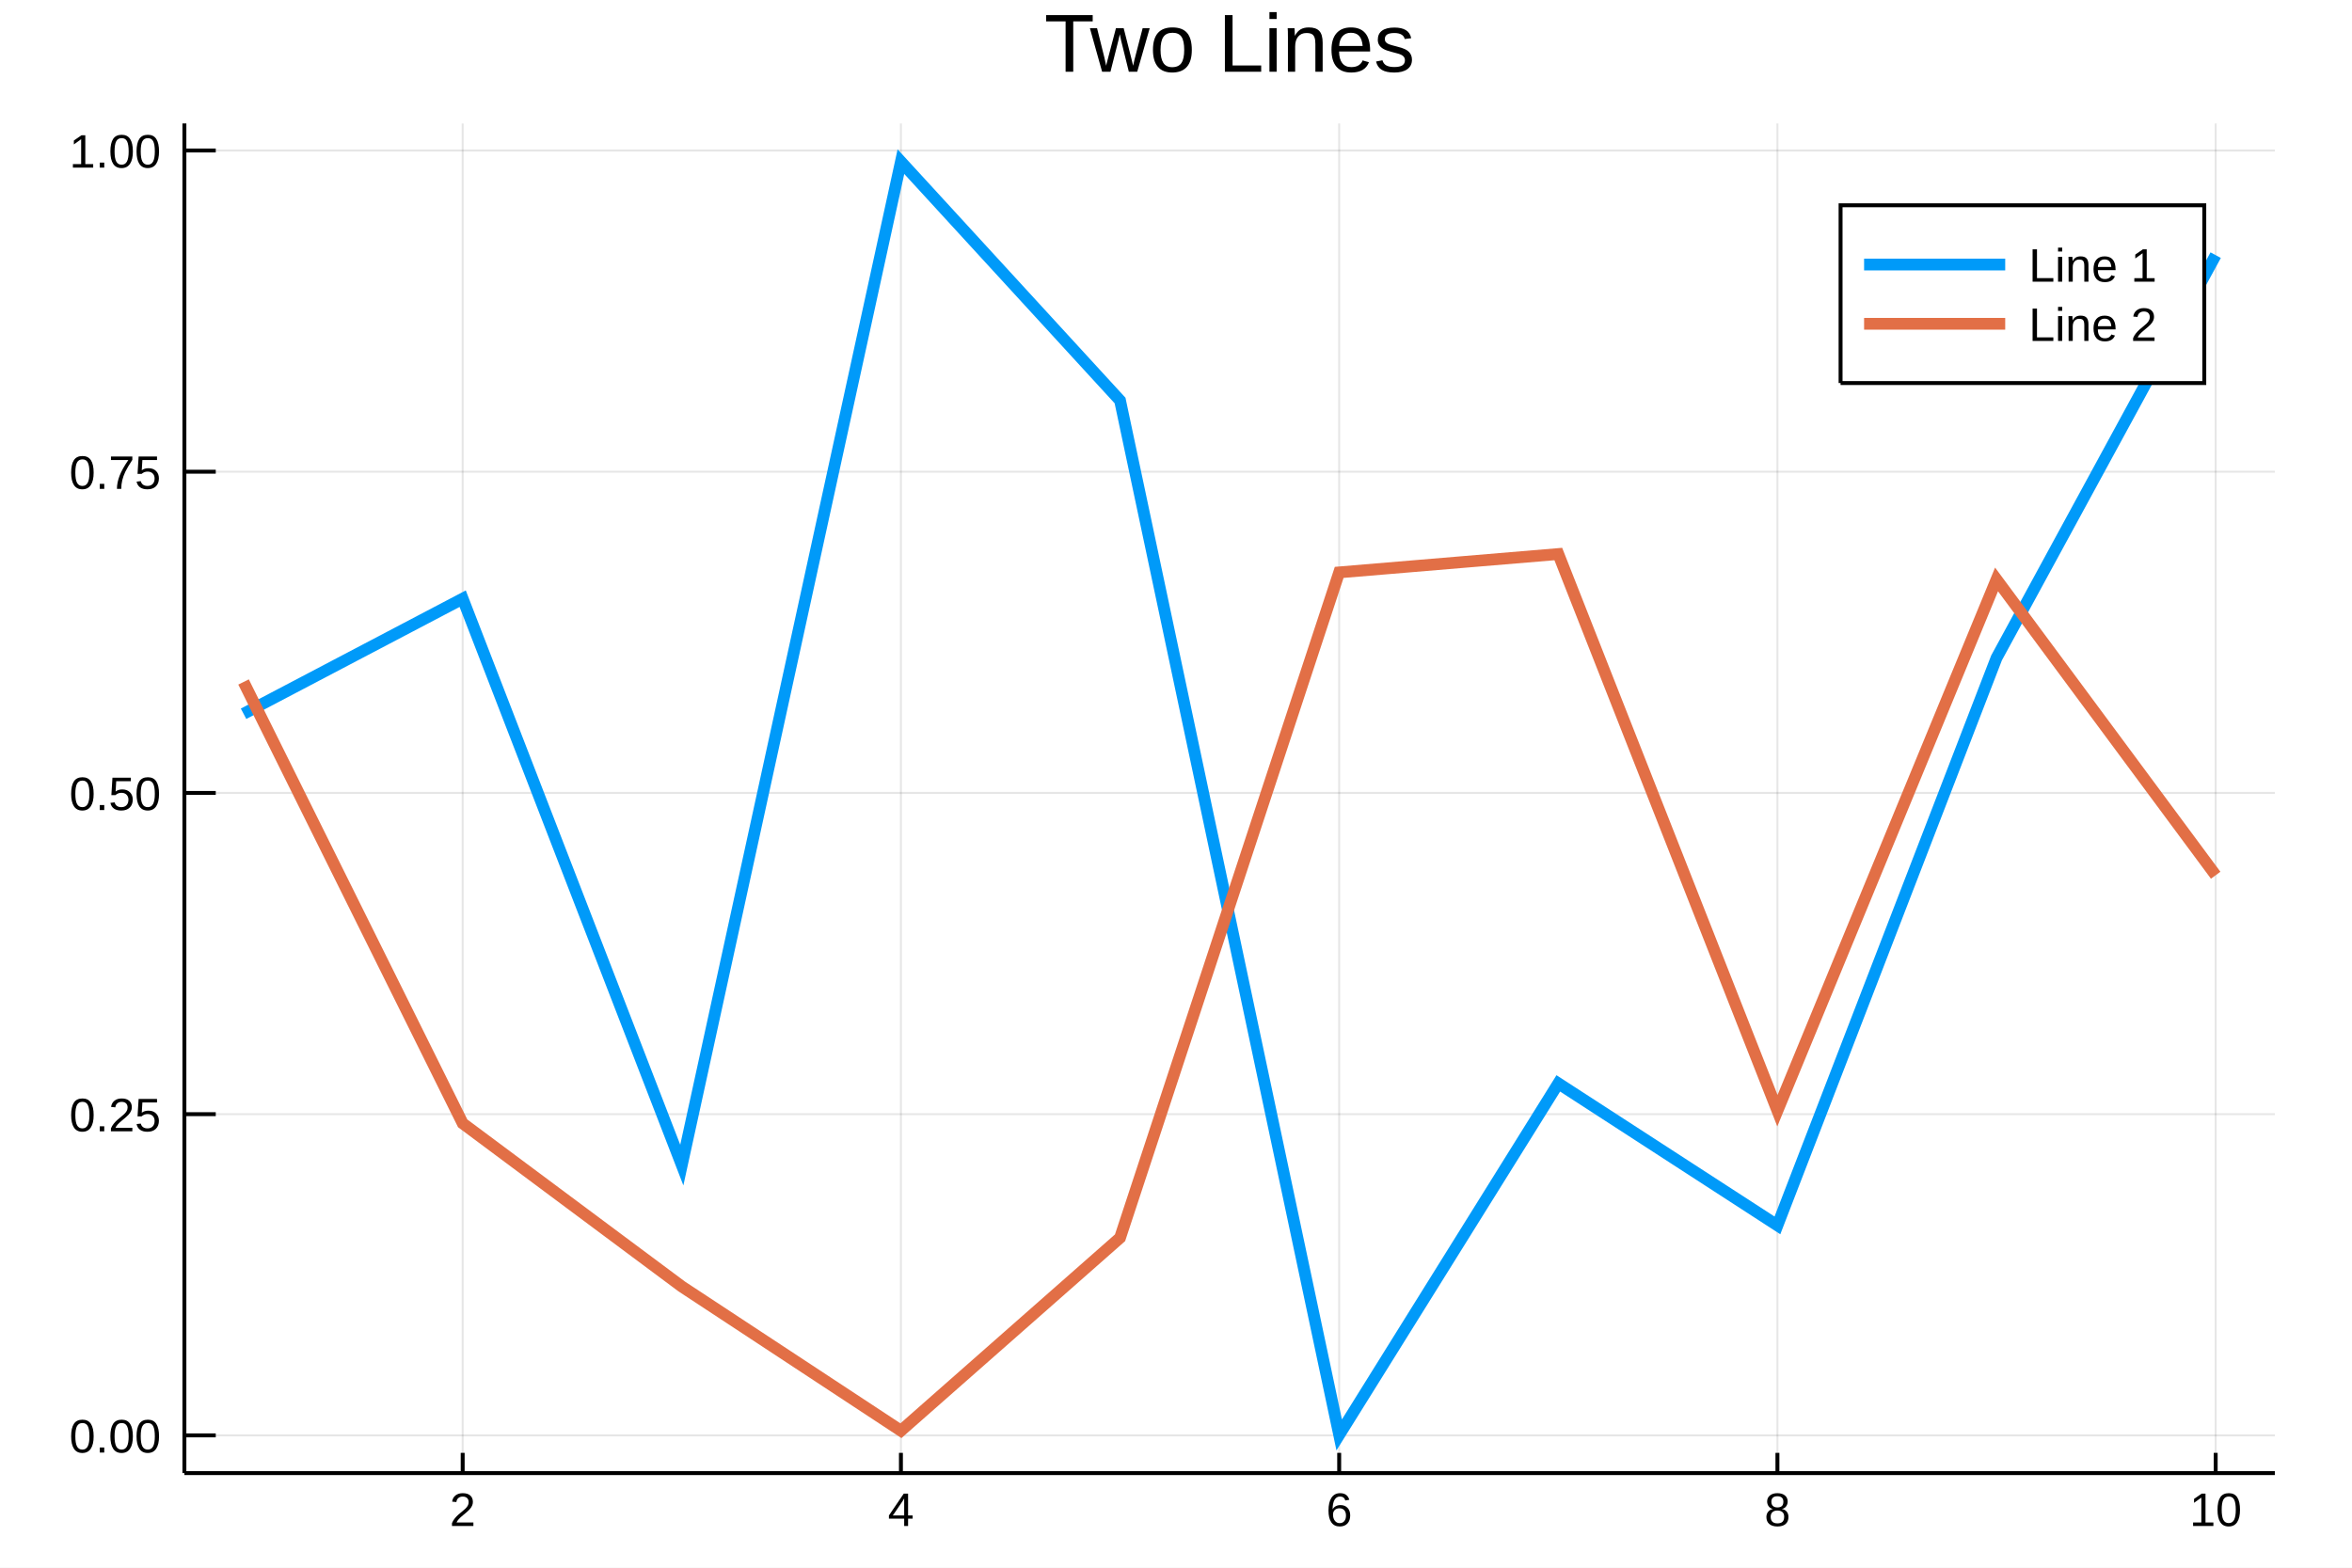
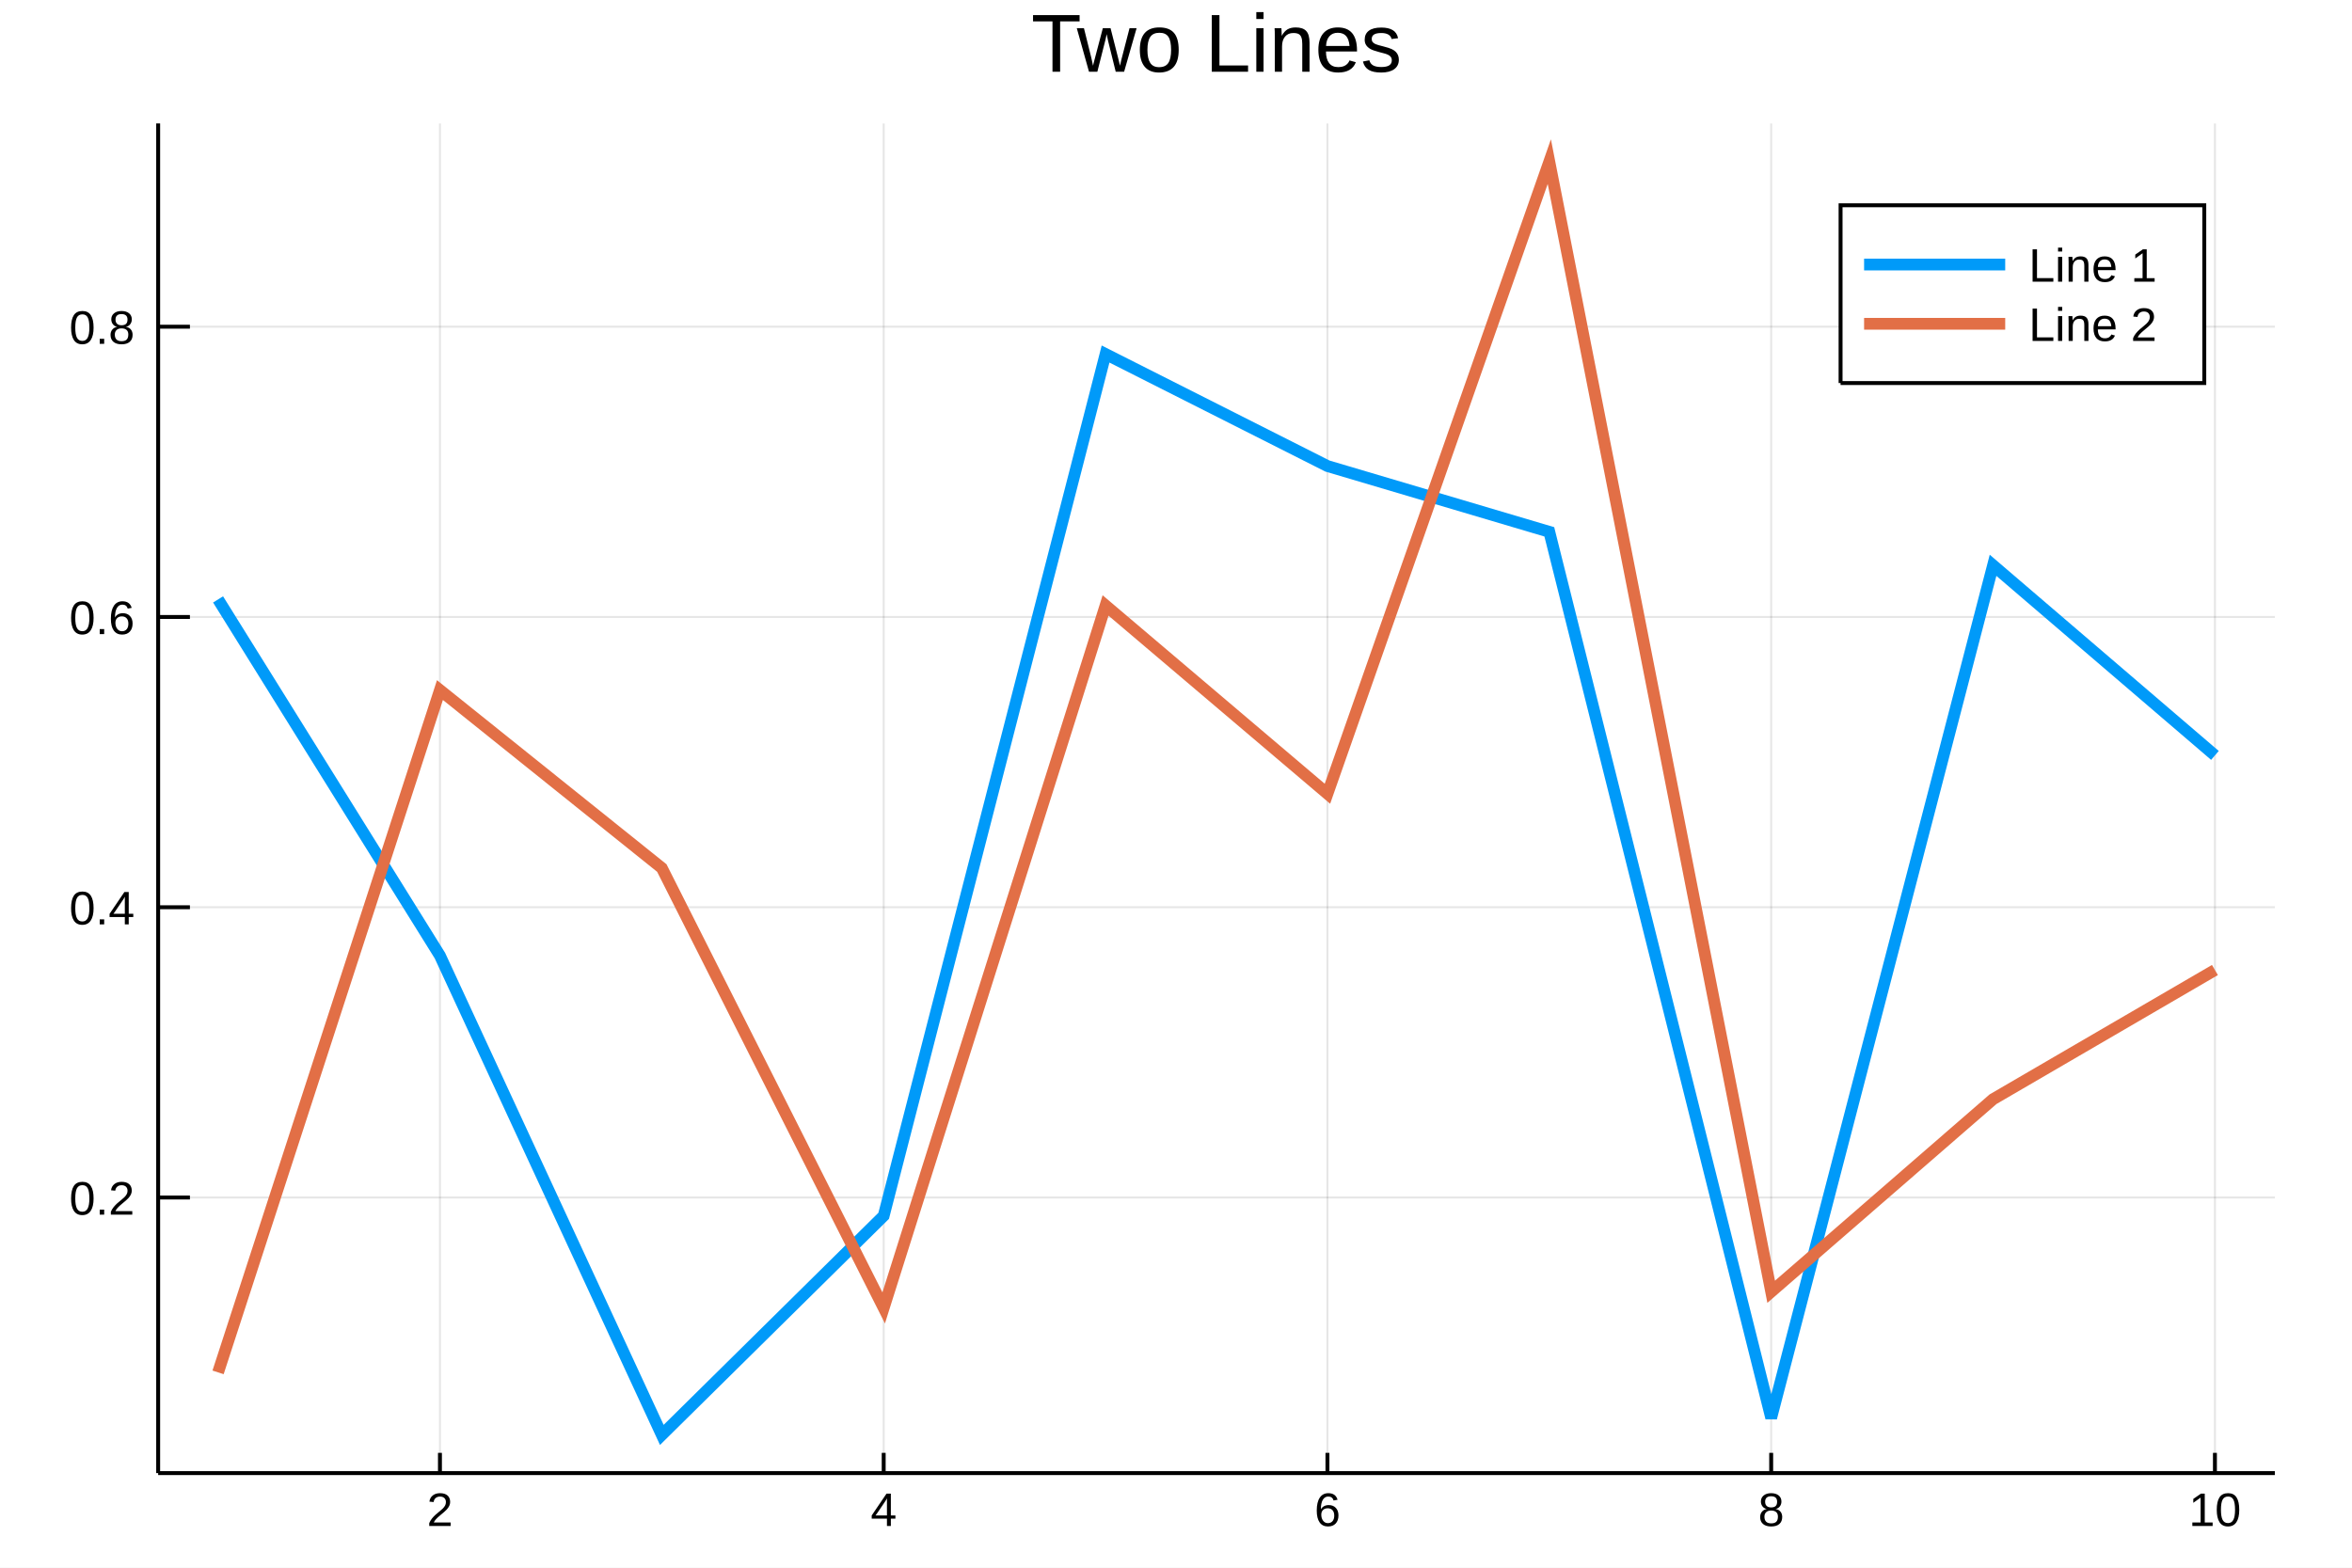
<svg xmlns="http://www.w3.org/2000/svg" width="600" height="400" viewBox="0 0 2400 1600">
  <defs>
-     <clipPath id="clip8700">
+     <clipPath id="clip4300">
      <rect x="0" y="0" width="2000" height="2000" />
    </clipPath>
  </defs>
  <defs>
-     <clipPath id="clip8701">
+     <clipPath id="clip4301">
      <rect x="0" y="0" width="2400" height="1600" />
    </clipPath>
  </defs>
-   <polygon clip-path="url(#clip8701)" points=" 0,1600 2400,1600 2400,0 0,0    " fill="#ffffff" fill-rule="evenodd" fill-opacity="1" />
+   <polygon clip-path="url(#clip4301)" points=" 0,1600 2400,1600 2400,0 0,0    " fill="#ffffff" fill-rule="evenodd" fill-opacity="1" />
  <defs>
-     <clipPath id="clip8702">
+     <clipPath id="clip4302">
      <rect x="480" y="0" width="1681" height="1600" />
    </clipPath>
  </defs>
-   <polygon clip-path="url(#clip8701)" points=" 188.156,1503.47 2321.26,1503.47 2321.26,125.984 188.156,125.984    " fill="#ffffff" fill-rule="evenodd" fill-opacity="1" />
+   <polygon clip-path="url(#clip4301)" points=" 161.394,1503.47 2321.26,1503.47 2321.26,125.984 161.394,125.984    " fill="#ffffff" fill-rule="evenodd" fill-opacity="1" />
  <defs>
-     <clipPath id="clip8703">
-       <rect x="188" y="125" width="2134" height="1378" />
+     <clipPath id="clip4303">
+       <rect x="161" y="125" width="2161" height="1378" />
    </clipPath>
  </defs>
-   <polyline clip-path="url(#clip8703)" style="stroke:#000000; stroke-width:2; stroke-opacity:0.1; fill:none" points="   472.123,1503.47 472.123,125.984    " />
-   <polyline clip-path="url(#clip8703)" style="stroke:#000000; stroke-width:2; stroke-opacity:0.1; fill:none" points="   919.314,1503.47 919.314,125.984    " />
-   <polyline clip-path="url(#clip8703)" style="stroke:#000000; stroke-width:2; stroke-opacity:0.1; fill:none" points="   1366.51,1503.47 1366.51,125.984    " />
-   <polyline clip-path="url(#clip8703)" style="stroke:#000000; stroke-width:2; stroke-opacity:0.1; fill:none" points="   1813.7,1503.47 1813.7,125.984    " />
-   <polyline clip-path="url(#clip8703)" style="stroke:#000000; stroke-width:2; stroke-opacity:0.1; fill:none" points="   2260.89,1503.47 2260.89,125.984    " />
-   <polyline clip-path="url(#clip8703)" style="stroke:#000000; stroke-width:2; stroke-opacity:0.1; fill:none" points="   188.156,1464.97 2321.26,1464.97    " />
-   <polyline clip-path="url(#clip8703)" style="stroke:#000000; stroke-width:2; stroke-opacity:0.1; fill:none" points="   188.156,1137.13 2321.26,1137.13    " />
-   <polyline clip-path="url(#clip8703)" style="stroke:#000000; stroke-width:2; stroke-opacity:0.1; fill:none" points="   188.156,809.281 2321.26,809.281    " />
-   <polyline clip-path="url(#clip8703)" style="stroke:#000000; stroke-width:2; stroke-opacity:0.1; fill:none" points="   188.156,481.436 2321.26,481.436    " />
-   <polyline clip-path="url(#clip8703)" style="stroke:#000000; stroke-width:2; stroke-opacity:0.1; fill:none" points="   188.156,153.591 2321.26,153.591    " />
-   <polyline clip-path="url(#clip8701)" style="stroke:#000000; stroke-width:4; stroke-opacity:1; fill:none" points="   188.156,1503.47 2321.26,1503.47    " />
-   <polyline clip-path="url(#clip8701)" style="stroke:#000000; stroke-width:4; stroke-opacity:1; fill:none" points="   188.156,1503.47 188.156,125.984    " />
-   <polyline clip-path="url(#clip8701)" style="stroke:#000000; stroke-width:4; stroke-opacity:1; fill:none" points="   472.123,1503.47 472.123,1482.81    " />
-   <polyline clip-path="url(#clip8701)" style="stroke:#000000; stroke-width:4; stroke-opacity:1; fill:none" points="   919.314,1503.47 919.314,1482.81    " />
-   <polyline clip-path="url(#clip8701)" style="stroke:#000000; stroke-width:4; stroke-opacity:1; fill:none" points="   1366.51,1503.47 1366.51,1482.81    " />
-   <polyline clip-path="url(#clip8701)" style="stroke:#000000; stroke-width:4; stroke-opacity:1; fill:none" points="   1813.7,1503.47 1813.7,1482.81    " />
-   <polyline clip-path="url(#clip8701)" style="stroke:#000000; stroke-width:4; stroke-opacity:1; fill:none" points="   2260.89,1503.47 2260.89,1482.81    " />
-   <polyline clip-path="url(#clip8701)" style="stroke:#000000; stroke-width:4; stroke-opacity:1; fill:none" points="   188.156,1464.97 220.153,1464.97    " />
-   <polyline clip-path="url(#clip8701)" style="stroke:#000000; stroke-width:4; stroke-opacity:1; fill:none" points="   188.156,1137.13 220.153,1137.13    " />
-   <polyline clip-path="url(#clip8701)" style="stroke:#000000; stroke-width:4; stroke-opacity:1; fill:none" points="   188.156,809.281 220.153,809.281    " />
-   <polyline clip-path="url(#clip8701)" style="stroke:#000000; stroke-width:4; stroke-opacity:1; fill:none" points="   188.156,481.436 220.153,481.436    " />
-   <polyline clip-path="url(#clip8701)" style="stroke:#000000; stroke-width:4; stroke-opacity:1; fill:none" points="   188.156,153.591 220.153,153.591    " />
-   <g clip-path="url(#clip8701)">
-     <text style="fill:#000000; fill-opacity:1; font-family:Arial,Helvetica Neue,Helvetica,sans-serif; font-size:48px; text-anchor:middle;" transform="rotate(0, 472.123, 1557.47)" x="472.123" y="1557.47">2</text>
+   <polyline clip-path="url(#clip4303)" style="stroke:#000000; stroke-width:2; stroke-opacity:0.1; fill:none" points="   448.923,1503.47 448.923,125.984    " />
+   <polyline clip-path="url(#clip4303)" style="stroke:#000000; stroke-width:2; stroke-opacity:0.1; fill:none" points="   901.725,1503.47 901.725,125.984    " />
+   <polyline clip-path="url(#clip4303)" style="stroke:#000000; stroke-width:2; stroke-opacity:0.1; fill:none" points="   1354.53,1503.47 1354.53,125.984    " />
+   <polyline clip-path="url(#clip4303)" style="stroke:#000000; stroke-width:2; stroke-opacity:0.1; fill:none" points="   1807.33,1503.47 1807.33,125.984    " />
+   <polyline clip-path="url(#clip4303)" style="stroke:#000000; stroke-width:2; stroke-opacity:0.1; fill:none" points="   2260.13,1503.47 2260.13,125.984    " />
+   <polyline clip-path="url(#clip4303)" style="stroke:#000000; stroke-width:2; stroke-opacity:0.1; fill:none" points="   161.394,1222.2 2321.26,1222.2    " />
+   <polyline clip-path="url(#clip4303)" style="stroke:#000000; stroke-width:2; stroke-opacity:0.1; fill:none" points="   161.394,925.947 2321.26,925.947    " />
+   <polyline clip-path="url(#clip4303)" style="stroke:#000000; stroke-width:2; stroke-opacity:0.1; fill:none" points="   161.394,629.69 2321.26,629.69    " />
+   <polyline clip-path="url(#clip4303)" style="stroke:#000000; stroke-width:2; stroke-opacity:0.1; fill:none" points="   161.394,333.433 2321.26,333.433    " />
+   <polyline clip-path="url(#clip4301)" style="stroke:#000000; stroke-width:4; stroke-opacity:1; fill:none" points="   161.394,1503.47 2321.26,1503.47    " />
+   <polyline clip-path="url(#clip4301)" style="stroke:#000000; stroke-width:4; stroke-opacity:1; fill:none" points="   161.394,1503.47 161.394,125.984    " />
+   <polyline clip-path="url(#clip4301)" style="stroke:#000000; stroke-width:4; stroke-opacity:1; fill:none" points="   448.923,1503.47 448.923,1482.81    " />
+   <polyline clip-path="url(#clip4301)" style="stroke:#000000; stroke-width:4; stroke-opacity:1; fill:none" points="   901.725,1503.47 901.725,1482.81    " />
+   <polyline clip-path="url(#clip4301)" style="stroke:#000000; stroke-width:4; stroke-opacity:1; fill:none" points="   1354.53,1503.47 1354.53,1482.81    " />
+   <polyline clip-path="url(#clip4301)" style="stroke:#000000; stroke-width:4; stroke-opacity:1; fill:none" points="   1807.33,1503.47 1807.33,1482.81    " />
+   <polyline clip-path="url(#clip4301)" style="stroke:#000000; stroke-width:4; stroke-opacity:1; fill:none" points="   2260.13,1503.47 2260.13,1482.81    " />
+   <polyline clip-path="url(#clip4301)" style="stroke:#000000; stroke-width:4; stroke-opacity:1; fill:none" points="   161.394,1222.2 193.792,1222.2    " />
+   <polyline clip-path="url(#clip4301)" style="stroke:#000000; stroke-width:4; stroke-opacity:1; fill:none" points="   161.394,925.947 193.792,925.947    " />
+   <polyline clip-path="url(#clip4301)" style="stroke:#000000; stroke-width:4; stroke-opacity:1; fill:none" points="   161.394,629.69 193.792,629.69    " />
+   <polyline clip-path="url(#clip4301)" style="stroke:#000000; stroke-width:4; stroke-opacity:1; fill:none" points="   161.394,333.433 193.792,333.433    " />
+   <g clip-path="url(#clip4301)">
+     <text style="fill:#000000; fill-opacity:1; font-family:Arial,Helvetica Neue,Helvetica,sans-serif; font-size:48px; text-anchor:middle;" transform="rotate(0, 448.923, 1557.47)" x="448.923" y="1557.47">2</text>
  </g>
-   <g clip-path="url(#clip8701)">
-     <text style="fill:#000000; fill-opacity:1; font-family:Arial,Helvetica Neue,Helvetica,sans-serif; font-size:48px; text-anchor:middle;" transform="rotate(0, 919.314, 1557.47)" x="919.314" y="1557.47">4</text>
+   <g clip-path="url(#clip4301)">
+     <text style="fill:#000000; fill-opacity:1; font-family:Arial,Helvetica Neue,Helvetica,sans-serif; font-size:48px; text-anchor:middle;" transform="rotate(0, 901.725, 1557.47)" x="901.725" y="1557.47">4</text>
  </g>
-   <g clip-path="url(#clip8701)">
-     <text style="fill:#000000; fill-opacity:1; font-family:Arial,Helvetica Neue,Helvetica,sans-serif; font-size:48px; text-anchor:middle;" transform="rotate(0, 1366.51, 1557.47)" x="1366.51" y="1557.47">6</text>
+   <g clip-path="url(#clip4301)">
+     <text style="fill:#000000; fill-opacity:1; font-family:Arial,Helvetica Neue,Helvetica,sans-serif; font-size:48px; text-anchor:middle;" transform="rotate(0, 1354.53, 1557.47)" x="1354.53" y="1557.47">6</text>
  </g>
-   <g clip-path="url(#clip8701)">
-     <text style="fill:#000000; fill-opacity:1; font-family:Arial,Helvetica Neue,Helvetica,sans-serif; font-size:48px; text-anchor:middle;" transform="rotate(0, 1813.7, 1557.47)" x="1813.7" y="1557.47">8</text>
+   <g clip-path="url(#clip4301)">
+     <text style="fill:#000000; fill-opacity:1; font-family:Arial,Helvetica Neue,Helvetica,sans-serif; font-size:48px; text-anchor:middle;" transform="rotate(0, 1807.33, 1557.47)" x="1807.33" y="1557.47">8</text>
  </g>
-   <g clip-path="url(#clip8701)">
-     <text style="fill:#000000; fill-opacity:1; font-family:Arial,Helvetica Neue,Helvetica,sans-serif; font-size:48px; text-anchor:middle;" transform="rotate(0, 2260.89, 1557.47)" x="2260.89" y="1557.47">10</text>
+   <g clip-path="url(#clip4301)">
+     <text style="fill:#000000; fill-opacity:1; font-family:Arial,Helvetica Neue,Helvetica,sans-serif; font-size:48px; text-anchor:middle;" transform="rotate(0, 2260.13, 1557.47)" x="2260.13" y="1557.47">10</text>
  </g>
-   <g clip-path="url(#clip8701)">
-     <text style="fill:#000000; fill-opacity:1; font-family:Arial,Helvetica Neue,Helvetica,sans-serif; font-size:48px; text-anchor:end;" transform="rotate(0, 164.156, 1482.47)" x="164.156" y="1482.47">0.00</text>
+   <g clip-path="url(#clip4301)">
+     <text style="fill:#000000; fill-opacity:1; font-family:Arial,Helvetica Neue,Helvetica,sans-serif; font-size:48px; text-anchor:end;" transform="rotate(0, 137.394, 1239.7)" x="137.394" y="1239.7">0.2</text>
  </g>
-   <g clip-path="url(#clip8701)">
-     <text style="fill:#000000; fill-opacity:1; font-family:Arial,Helvetica Neue,Helvetica,sans-serif; font-size:48px; text-anchor:end;" transform="rotate(0, 164.156, 1154.63)" x="164.156" y="1154.63">0.25</text>
+   <g clip-path="url(#clip4301)">
+     <text style="fill:#000000; fill-opacity:1; font-family:Arial,Helvetica Neue,Helvetica,sans-serif; font-size:48px; text-anchor:end;" transform="rotate(0, 137.394, 943.447)" x="137.394" y="943.447">0.4</text>
  </g>
-   <g clip-path="url(#clip8701)">
-     <text style="fill:#000000; fill-opacity:1; font-family:Arial,Helvetica Neue,Helvetica,sans-serif; font-size:48px; text-anchor:end;" transform="rotate(0, 164.156, 826.781)" x="164.156" y="826.781">0.50</text>
+   <g clip-path="url(#clip4301)">
+     <text style="fill:#000000; fill-opacity:1; font-family:Arial,Helvetica Neue,Helvetica,sans-serif; font-size:48px; text-anchor:end;" transform="rotate(0, 137.394, 647.19)" x="137.394" y="647.19">0.6</text>
  </g>
-   <g clip-path="url(#clip8701)">
-     <text style="fill:#000000; fill-opacity:1; font-family:Arial,Helvetica Neue,Helvetica,sans-serif; font-size:48px; text-anchor:end;" transform="rotate(0, 164.156, 498.936)" x="164.156" y="498.936">0.75</text>
+   <g clip-path="url(#clip4301)">
+     <text style="fill:#000000; fill-opacity:1; font-family:Arial,Helvetica Neue,Helvetica,sans-serif; font-size:48px; text-anchor:end;" transform="rotate(0, 137.394, 350.933)" x="137.394" y="350.933">0.8</text>
  </g>
-   <g clip-path="url(#clip8701)">
-     <text style="fill:#000000; fill-opacity:1; font-family:Arial,Helvetica Neue,Helvetica,sans-serif; font-size:48px; text-anchor:end;" transform="rotate(0, 164.156, 171.091)" x="164.156" y="171.091">1.00</text>
+   <g clip-path="url(#clip4301)">
+     <text style="fill:#000000; fill-opacity:1; font-family:Arial,Helvetica Neue,Helvetica,sans-serif; font-size:84px; text-anchor:middle;" transform="rotate(0, 1241.33, 73.2)" x="1241.33" y="73.2">Two Lines</text>
  </g>
-   <g clip-path="url(#clip8701)">
-     <text style="fill:#000000; fill-opacity:1; font-family:Arial,Helvetica Neue,Helvetica,sans-serif; font-size:84px; text-anchor:middle;" transform="rotate(0, 1254.71, 73.2)" x="1254.71" y="73.2">Two Lines</text>
-   </g>
-   <polyline clip-path="url(#clip8703)" style="stroke:#009af9; stroke-width:12; stroke-opacity:1; fill:none" points="   248.527,728.466 472.123,611.01 695.719,1189.1 919.314,164.97 1142.91,408.772 1366.51,1464.49 1590.1,1105.71 1813.7,1250.65 2037.29,671.442 2260.89,260.418       " />
-   <polyline clip-path="url(#clip8703)" style="stroke:#e26f46; stroke-width:12; stroke-opacity:1; fill:none" points="   248.527,696.027 472.123,1146.5 695.719,1313.04 919.314,1460.2 1142.91,1263.28 1366.51,584.186 1590.1,565.447 1813.7,1133.6 2037.29,591.373 2260.89,893.276       " />
-   <polygon clip-path="url(#clip8701)" points=" 1878.14,390.944 2249.26,390.944 2249.26,209.504 1878.14,209.504    " fill="#ffffff" fill-rule="evenodd" fill-opacity="1" />
-   <polyline clip-path="url(#clip8701)" style="stroke:#000000; stroke-width:4; stroke-opacity:1; fill:none" points="   1878.14,390.944 2249.26,390.944 2249.26,209.504 1878.14,209.504 1878.14,390.944    " />
-   <polyline clip-path="url(#clip8701)" style="stroke:#009af9; stroke-width:12; stroke-opacity:1; fill:none" points="   1902.14,269.984 2046.14,269.984    " />
-   <g clip-path="url(#clip8701)">
+   <polyline clip-path="url(#clip4303)" style="stroke:#009af9; stroke-width:12; stroke-opacity:1; fill:none" points="   222.522,611.771 448.923,975.358 675.324,1464.49 901.725,1240.88 1128.13,361.33 1354.53,475.652 1580.93,542.794 1807.33,1447.11 2033.73,576.954 2260.13,770.973       " />
+   <polyline clip-path="url(#clip4303)" style="stroke:#e26f46; stroke-width:12; stroke-opacity:1; fill:none" points="   222.522,1400.66 448.923,704.306 675.324,885.913 901.725,1334.87 1128.13,617.94 1354.53,810.107 1580.93,164.97 1807.33,1318.4 2033.73,1121.85 2260.13,990.014       " />
+   <polygon clip-path="url(#clip4301)" points=" 1878.14,390.944 2249.26,390.944 2249.26,209.504 1878.14,209.504    " fill="#ffffff" fill-rule="evenodd" fill-opacity="1" />
+   <polyline clip-path="url(#clip4301)" style="stroke:#000000; stroke-width:4; stroke-opacity:1; fill:none" points="   1878.14,390.944 2249.26,390.944 2249.26,209.504 1878.14,209.504 1878.14,390.944    " />
+   <polyline clip-path="url(#clip4301)" style="stroke:#009af9; stroke-width:12; stroke-opacity:1; fill:none" points="   1902.14,269.984 2046.14,269.984    " />
+   <g clip-path="url(#clip4301)">
    <text style="fill:#000000; fill-opacity:1; font-family:Arial,Helvetica Neue,Helvetica,sans-serif; font-size:48px; text-anchor:start;" transform="rotate(0, 2070.14, 287.484)" x="2070.14" y="287.484">Line 1</text>
  </g>
-   <polyline clip-path="url(#clip8701)" style="stroke:#e26f46; stroke-width:12; stroke-opacity:1; fill:none" points="   1902.14,330.464 2046.14,330.464    " />
-   <g clip-path="url(#clip8701)">
+   <polyline clip-path="url(#clip4301)" style="stroke:#e26f46; stroke-width:12; stroke-opacity:1; fill:none" points="   1902.14,330.464 2046.14,330.464    " />
+   <g clip-path="url(#clip4301)">
    <text style="fill:#000000; fill-opacity:1; font-family:Arial,Helvetica Neue,Helvetica,sans-serif; font-size:48px; text-anchor:start;" transform="rotate(0, 2070.14, 347.964)" x="2070.14" y="347.964">Line 2</text>
  </g>
</svg>
